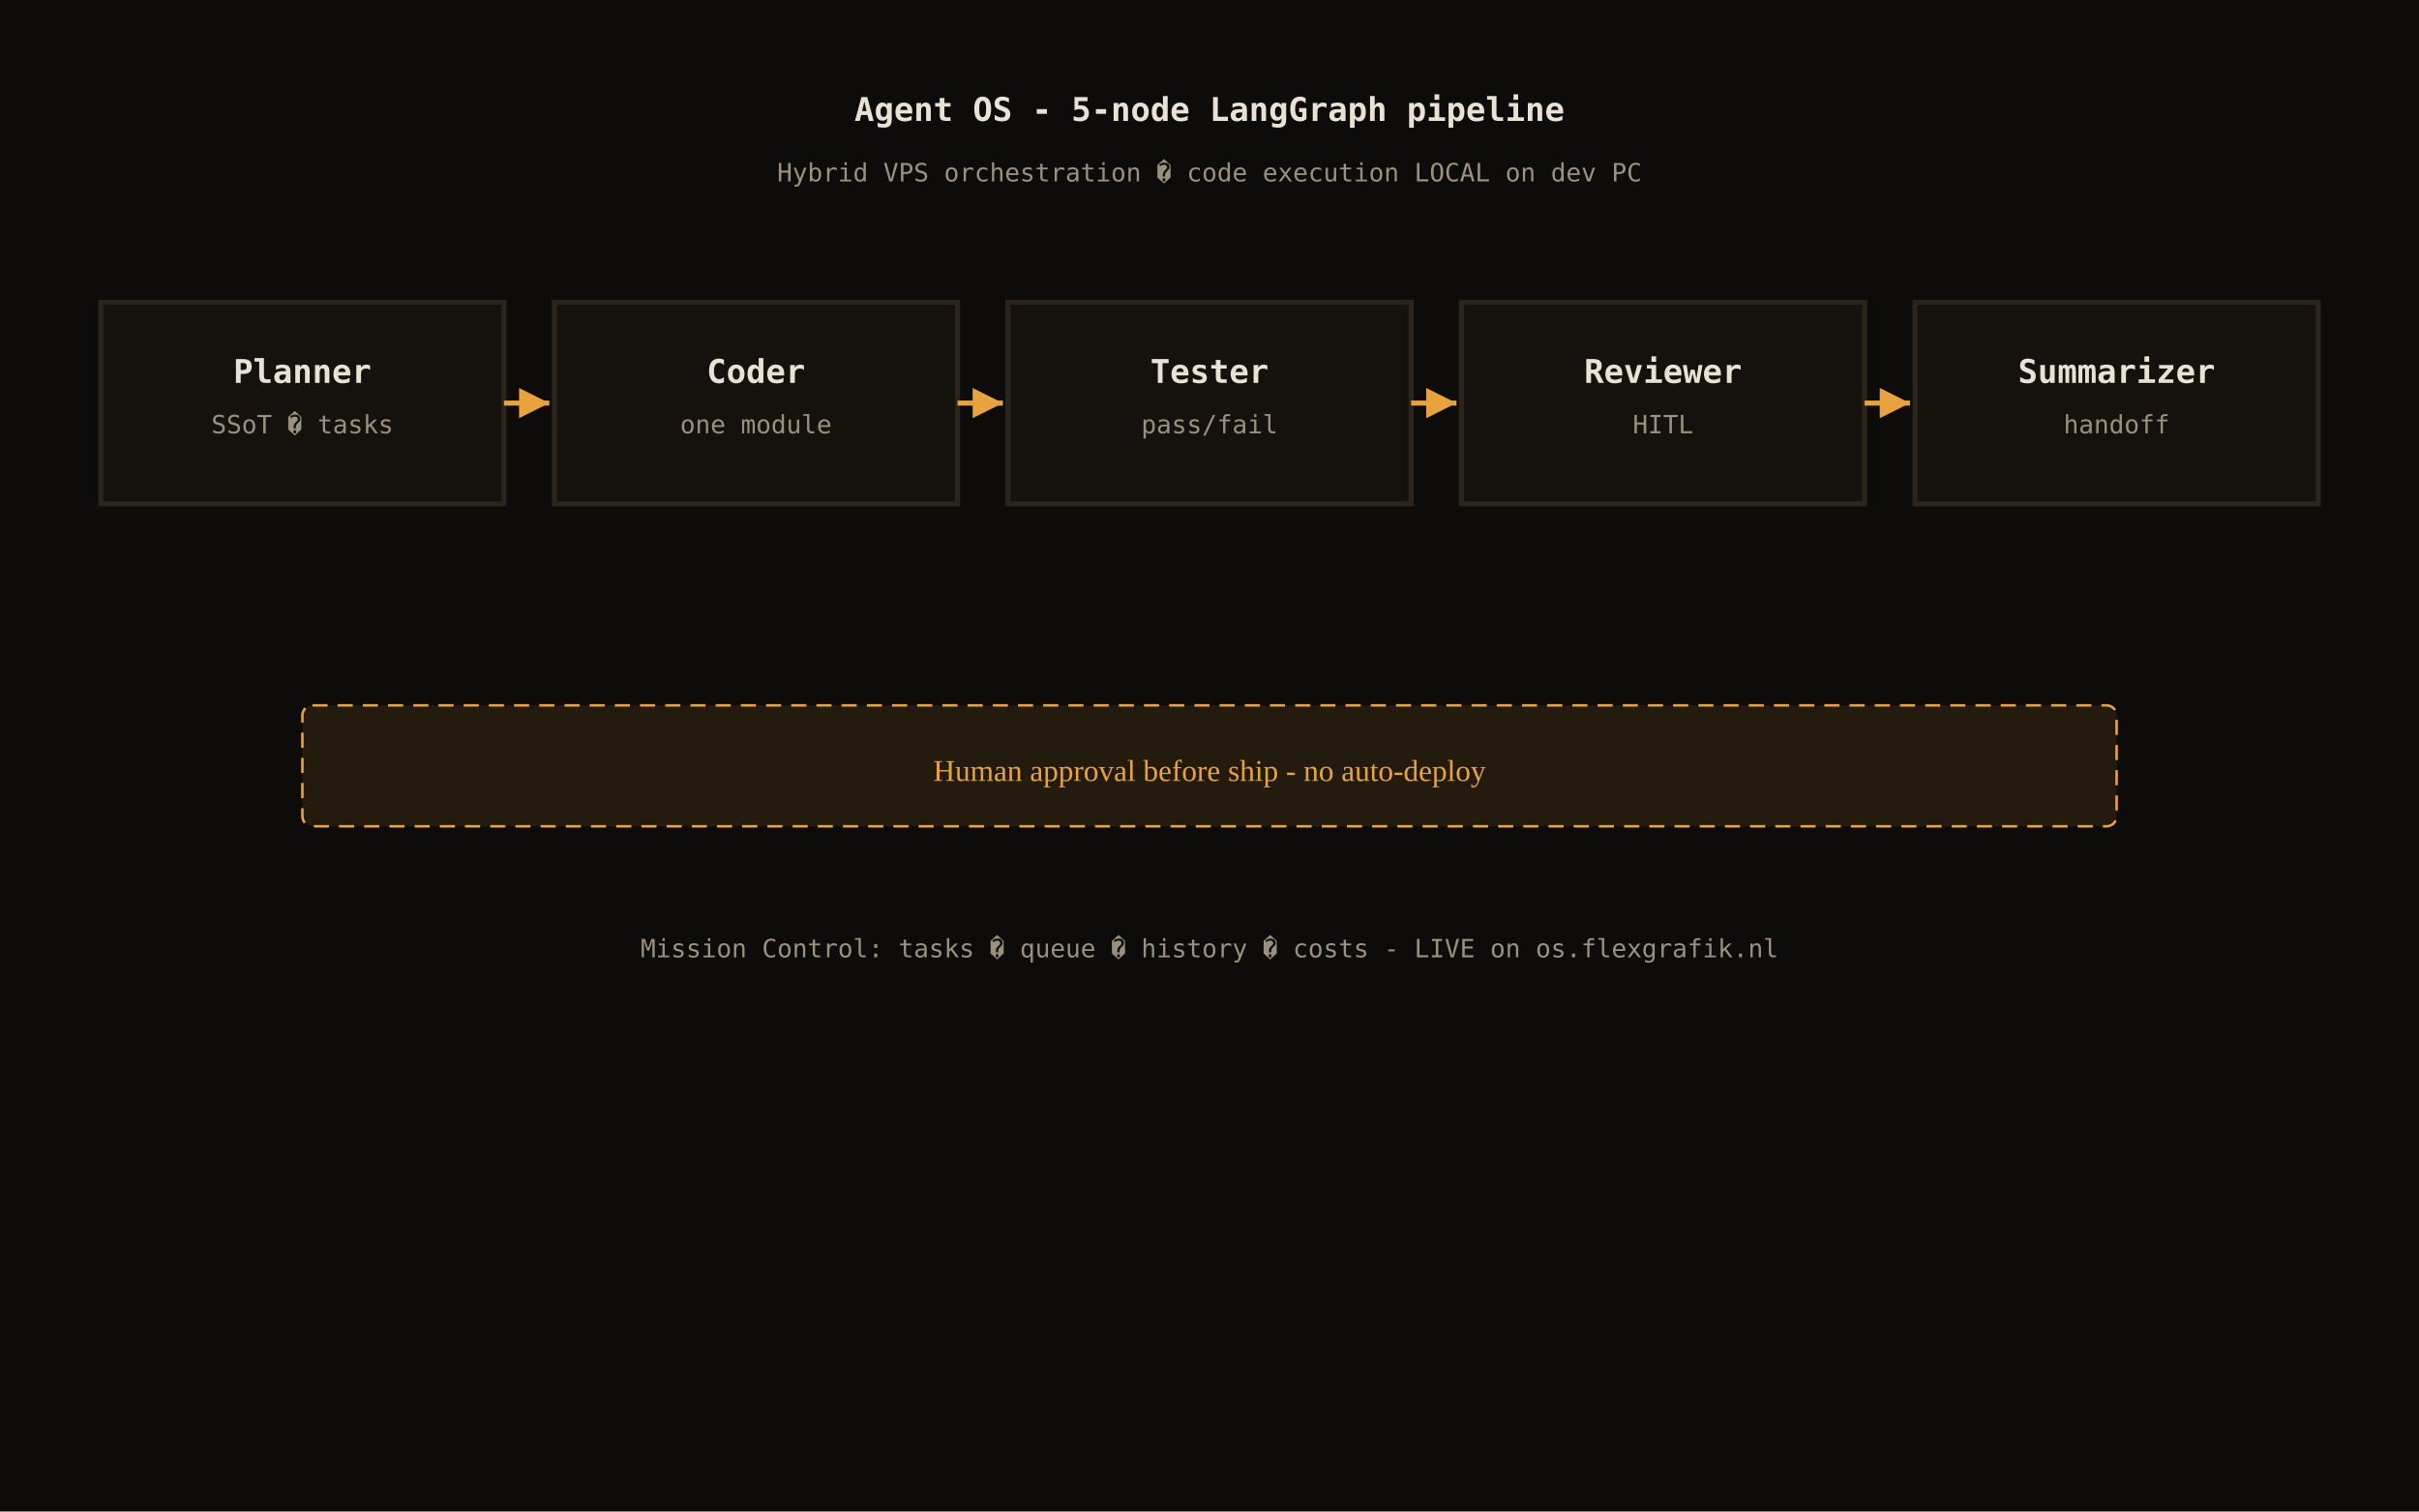
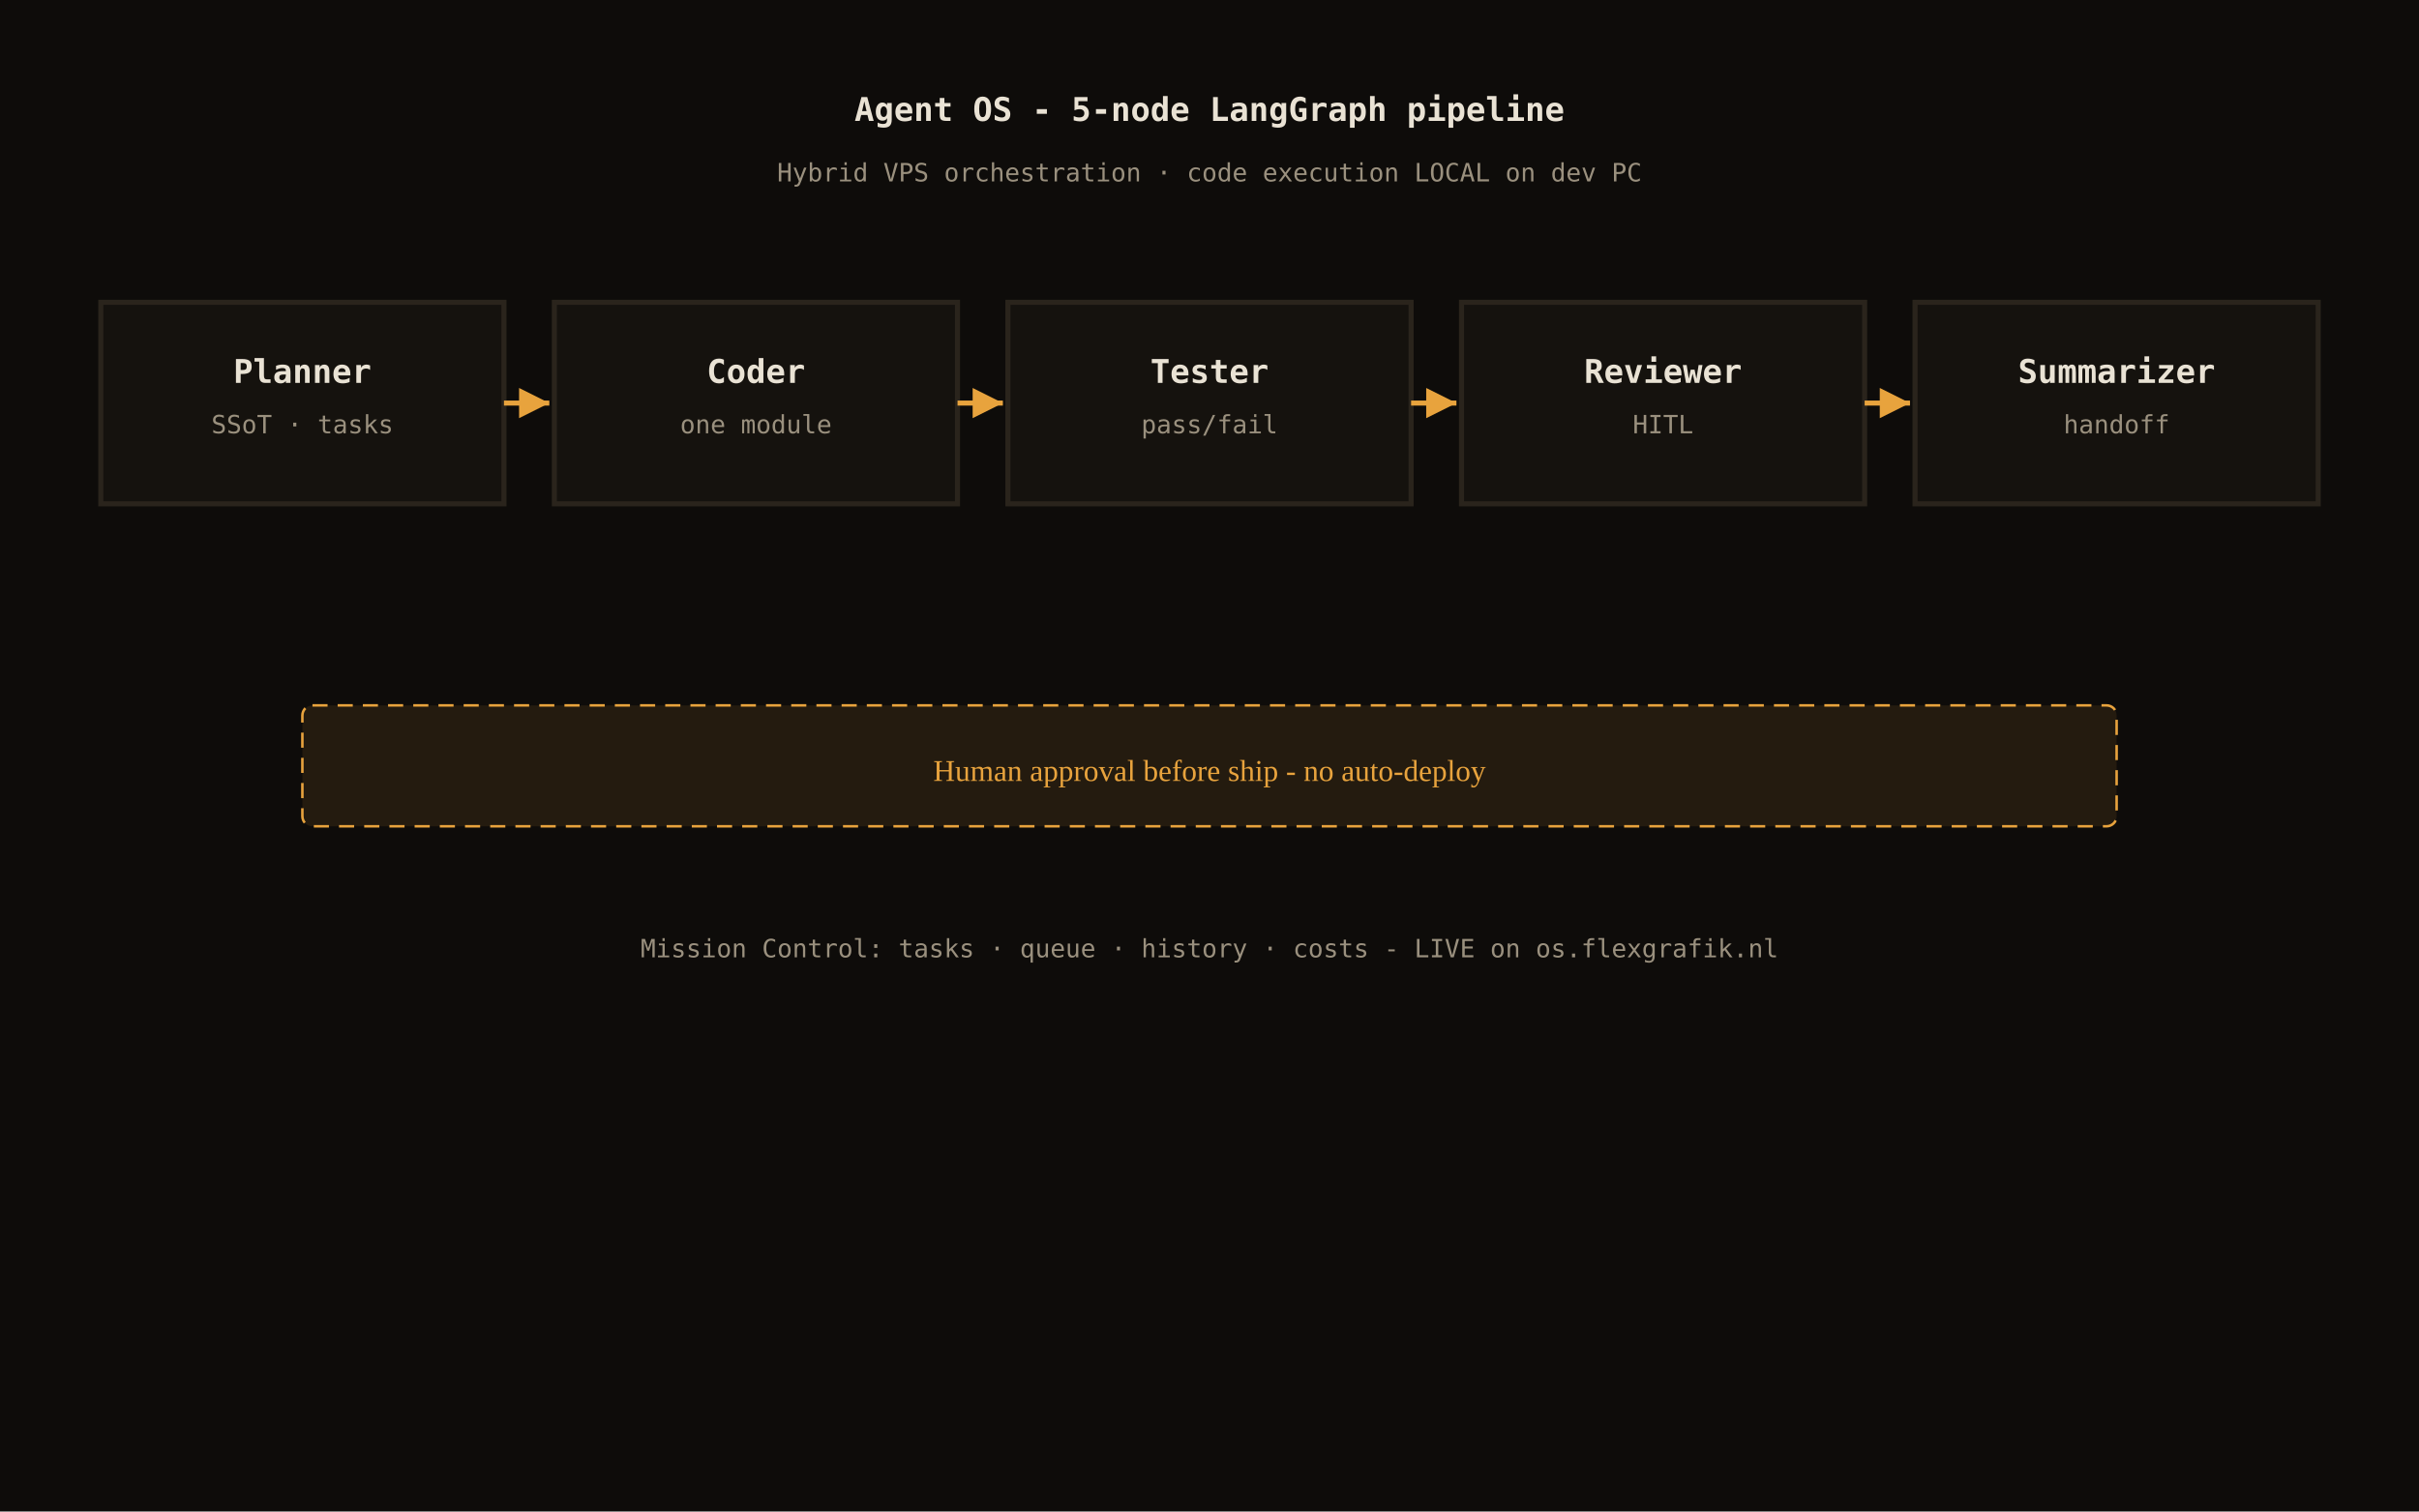
<svg xmlns="http://www.w3.org/2000/svg" width="960" height="600" viewBox="0 0 960 600" role="img" aria-labelledby="title">
  <defs>
    <marker id="arr" markerWidth="8" markerHeight="8" refX="6" refY="3" orient="auto">
      <path d="M0,0 L6,3 L0,6 Z" fill="#e8a33d" />
    </marker>
    <style>
      .bg { fill: #0e0c0a; }
      .box { fill: #15120e; stroke: #2a241c; stroke-width: 2; }
      .t { fill: #e9e2d4; font-family: JetBrains Mono, monospace; font-size: 13px; font-weight: 700; }
      .s { fill: #9a907e; font-family: JetBrains Mono, monospace; font-size: 10px; }
      .a { fill: #e8a33d; }
    </style>
  </defs>
  <rect class="bg" width="960" height="600" />
  <text x="480" y="48" class="t" text-anchor="middle" font-size="18">Agent OS - 5-node LangGraph pipeline</text>
-   <text x="480" y="72" class="s" text-anchor="middle">Hybrid VPS orchestration � code execution LOCAL on dev PC</text>
+   <text x="480" y="72" class="s" text-anchor="middle">Hybrid VPS orchestration · code execution LOCAL on dev PC</text>
  <g transform="translate(40,120)">
    <rect x="0" y="0" width="160" height="80" class="box" />
    <text x="80" y="32" class="t" text-anchor="middle">Planner</text>
-     <text x="80" y="52" class="s" text-anchor="middle">SSoT � tasks</text>
+     <text x="80" y="52" class="s" text-anchor="middle">SSoT · tasks</text>
    <rect x="180" y="0" width="160" height="80" class="box" />
    <text x="260" y="32" class="t" text-anchor="middle">Coder</text>
    <text x="260" y="52" class="s" text-anchor="middle">one module</text>
    <rect x="360" y="0" width="160" height="80" class="box" />
    <text x="440" y="32" class="t" text-anchor="middle">Tester</text>
    <text x="440" y="52" class="s" text-anchor="middle">pass/fail</text>
    <rect x="540" y="0" width="160" height="80" class="box" />
    <text x="620" y="32" class="t" text-anchor="middle">Reviewer</text>
    <text x="620" y="52" class="s" text-anchor="middle">HITL</text>
    <rect x="720" y="0" width="160" height="80" class="box" />
    <text x="800" y="32" class="t" text-anchor="middle">Summarizer</text>
    <text x="800" y="52" class="s" text-anchor="middle">handoff</text>
    <line x1="160" y1="40" x2="178" y2="40" stroke="#e8a33d" stroke-width="2" marker-end="url(#arr)" />
    <line x1="340" y1="40" x2="358" y2="40" stroke="#e8a33d" stroke-width="2" marker-end="url(#arr)" />
    <line x1="520" y1="40" x2="538" y2="40" stroke="#e8a33d" stroke-width="2" marker-end="url(#arr)" />
    <line x1="700" y1="40" x2="718" y2="40" stroke="#e8a33d" stroke-width="2" marker-end="url(#arr)" />
  </g>
  <rect x="120" y="280" width="720" height="48" rx="4" fill="#e8a33d" fill-opacity="0.1" stroke="#e8a33d" stroke-dasharray="6 4" />
  <text x="480" y="310" class="a" text-anchor="middle" font-size="12">Human approval before ship - no auto-deploy</text>
-   <text x="480" y="380" class="s" text-anchor="middle">Mission Control: tasks � queue � history � costs - LIVE on os.flexgrafik.nl</text>
+   <text x="480" y="380" class="s" text-anchor="middle">Mission Control: tasks · queue · history · costs - LIVE on os.flexgrafik.nl</text>
</svg>
